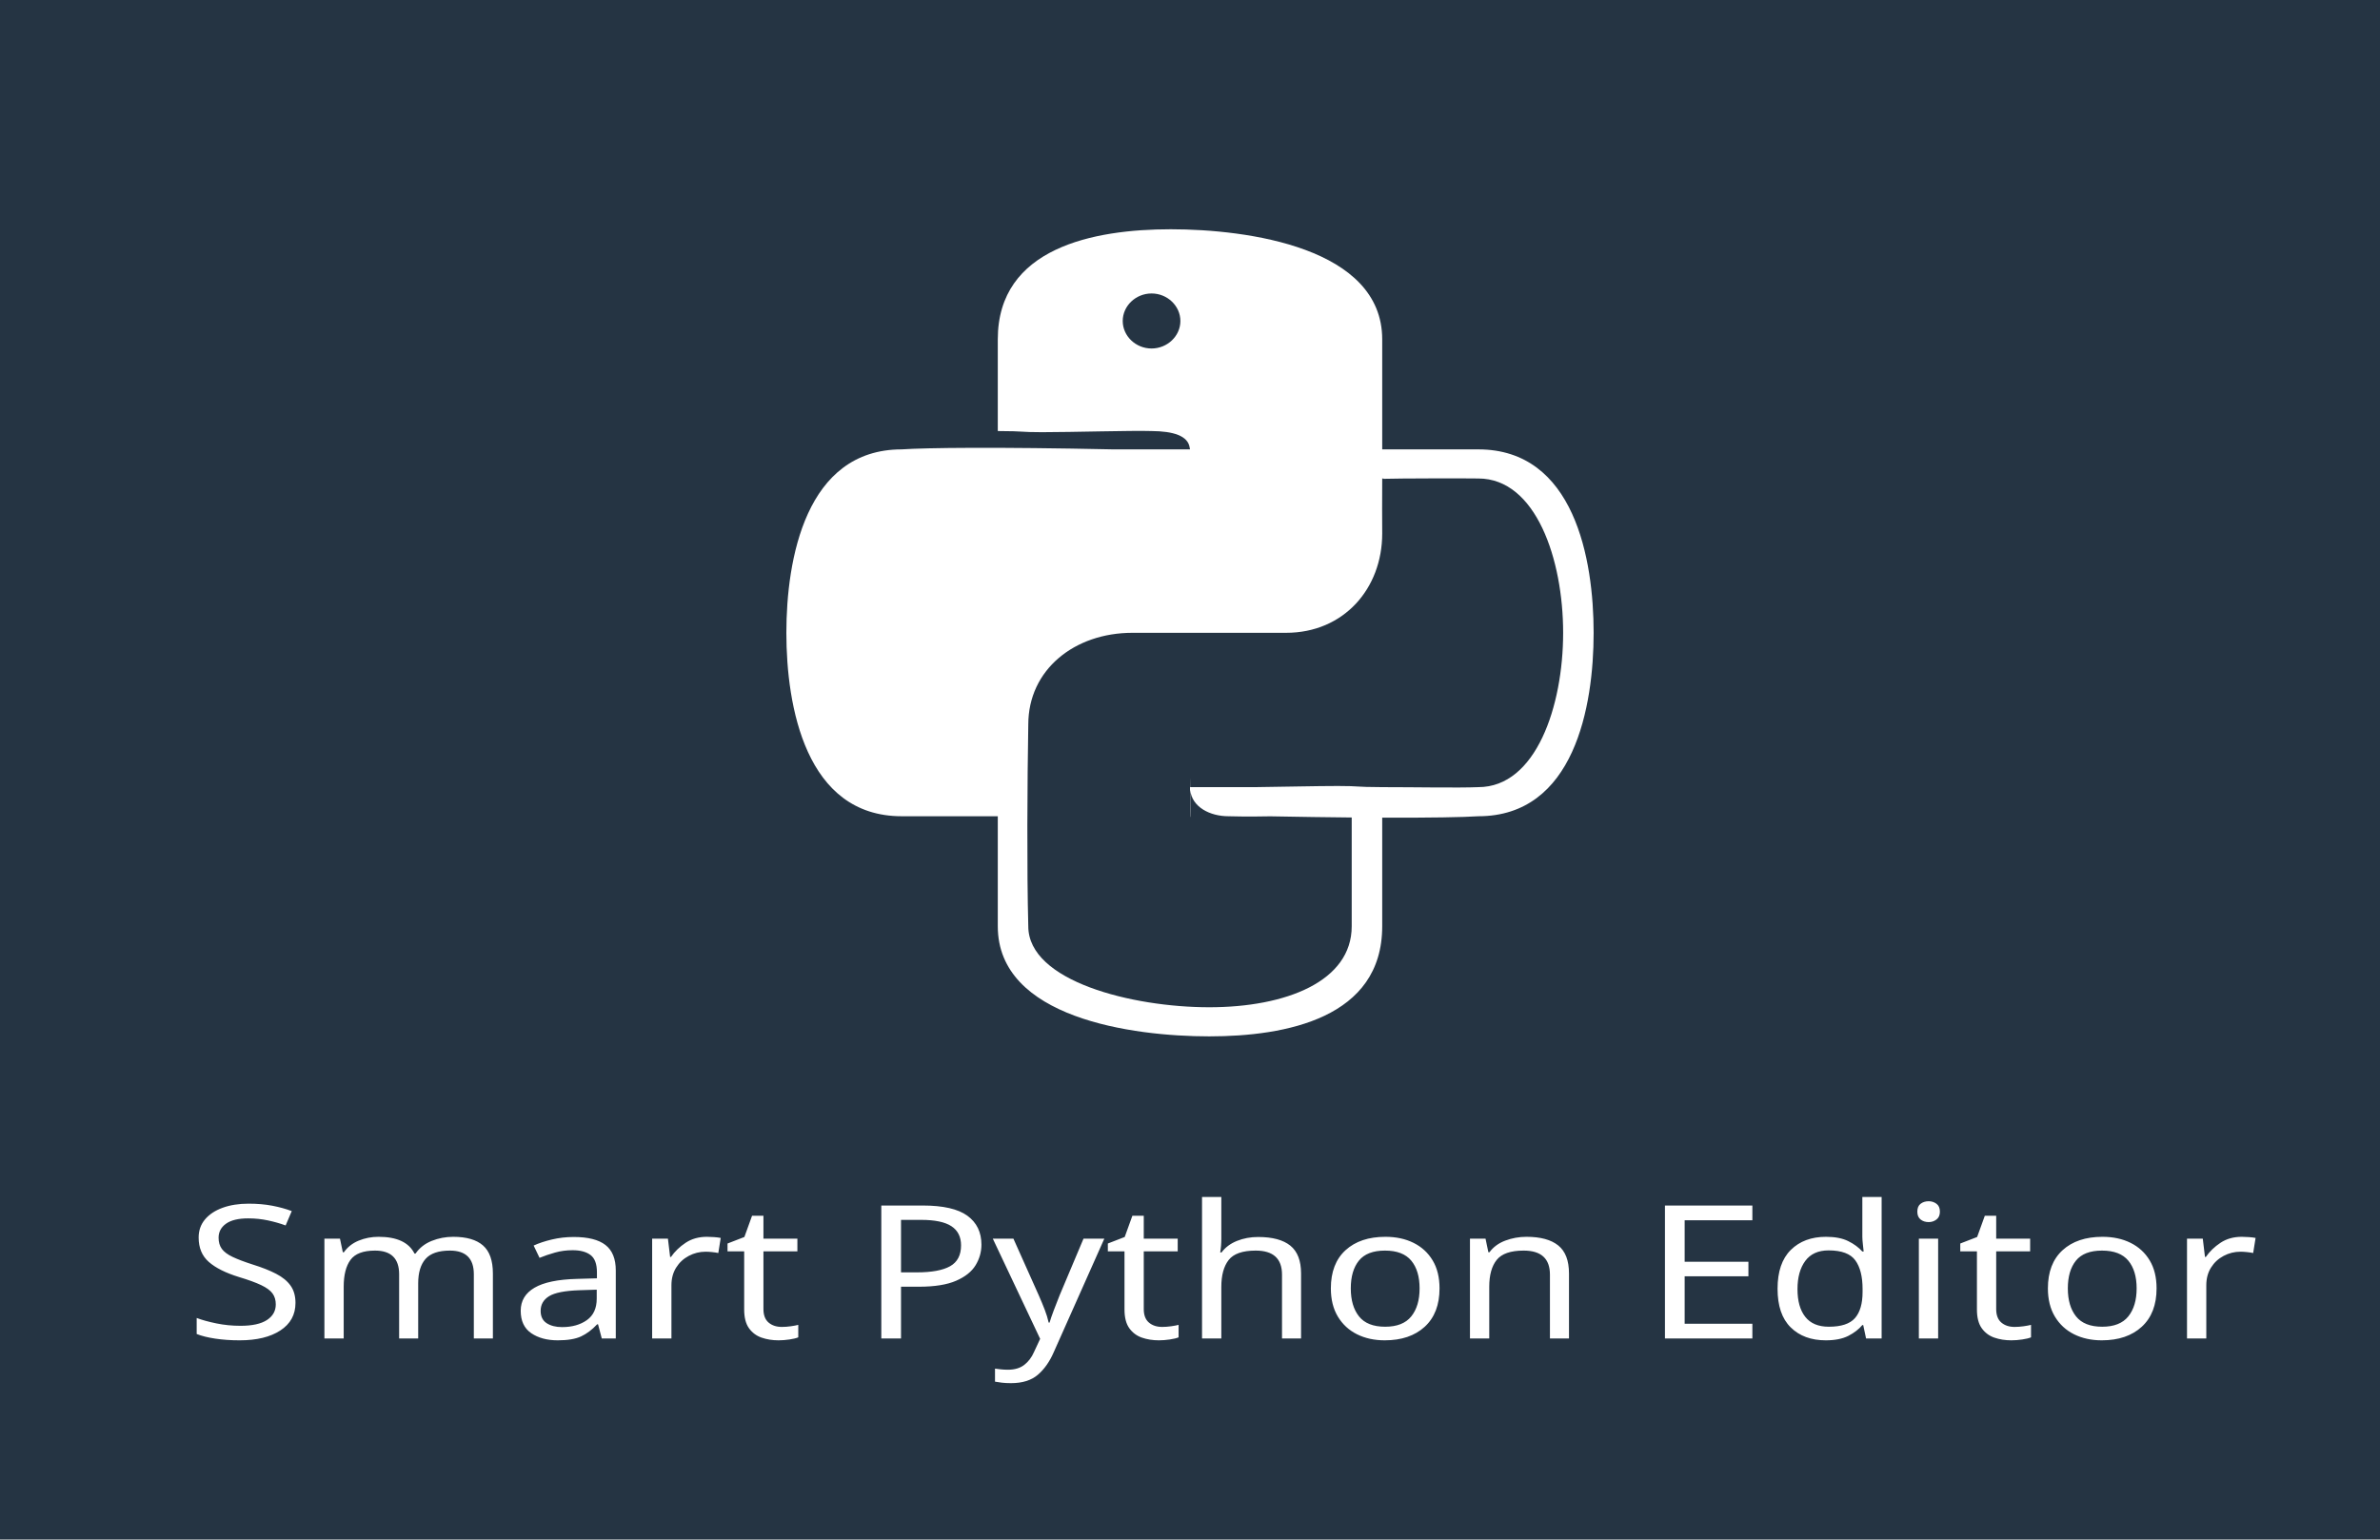
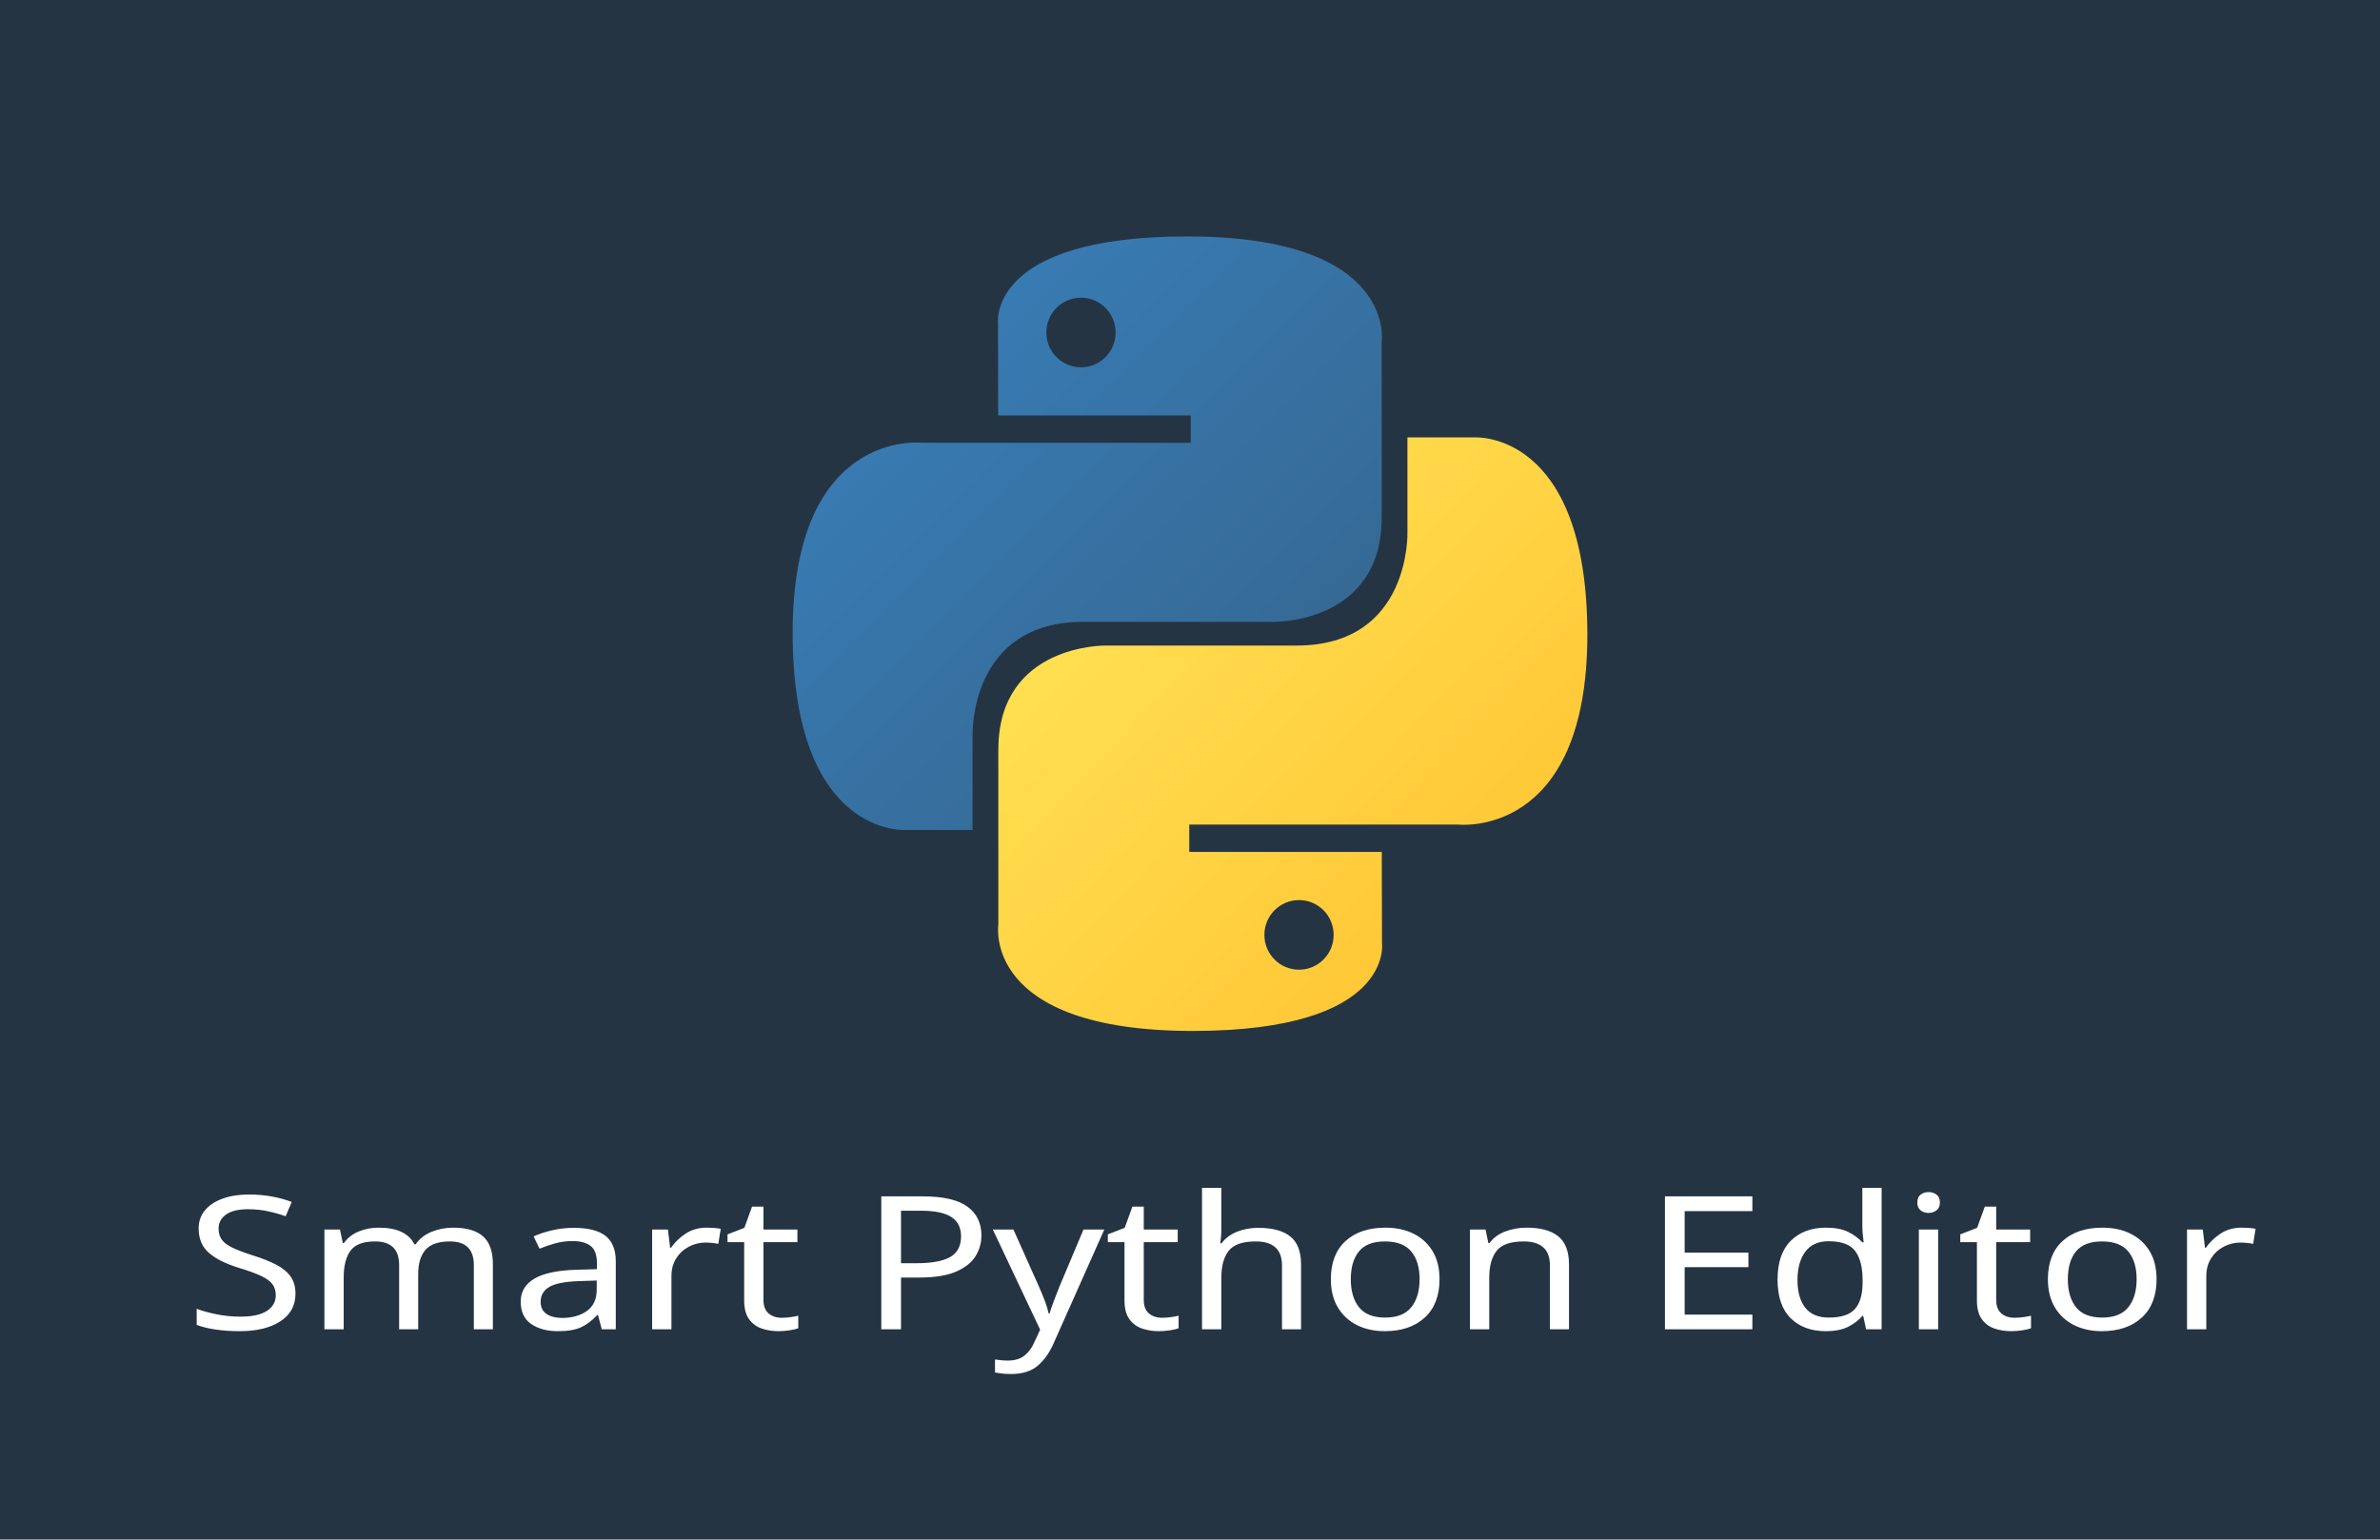
- <svg xmlns="http://www.w3.org/2000/svg" width="1559.988" height="1009.307" id="svg2" version="1.1" style="enable-background:new" xml:space="preserve">
+ <svg xmlns="http://www.w3.org/2000/svg" xmlns:xlink="http://www.w3.org/1999/xlink" width="1559.988" height="1009.307" id="svg2" version="1.1" style="enable-background:new" xml:space="preserve">
  <defs id="defs4">
    <filter style="color-interpolation-filters:sRGB" id="filter866" x="0" y="0" width="1" height="1">
      <feColorMatrix values="0.35 0 0 -0.385 0.325 0 0.35 0 -0.385 0.325 0 0 0.35 -0.385 0.325 0 0 0 1 0" id="feColorMatrix864" />
    </filter>
    <filter style="color-interpolation-filters:sRGB" id="filter1002" x="0" y="0" width="1" height="1">
      <feColorMatrix values="1 0 0 -0.129 -0 0 1 0 -0.129 -0 0 0 1 -0.129 -0 0 0 0 1 0" id="feColorMatrix1000" />
    </filter>
+     <linearGradient xlink:href="#linearGradient9515" id="linearGradient3022" gradientUnits="userSpaceOnUse" x1="55.549" y1="77.07" x2="110.149" y2="131.853" />
+     <linearGradient id="linearGradient9515">
+       <stop id="stop9517" style="stop-color:#387eb8;stop-opacity:1" offset="0" />
+       <stop id="stop9519" style="stop-color:#366994;stop-opacity:1" offset="1" />
+     </linearGradient>
+     <linearGradient xlink:href="#linearGradient11301" id="linearGradient3024" gradientUnits="userSpaceOnUse" x1="89.137" y1="111.921" x2="147.777" y2="168.101" />
+     <linearGradient id="linearGradient11301">
+       <stop id="stop11303" style="stop-color:#ffe052;stop-opacity:1" offset="0" />
+       <stop id="stop11305" style="stop-color:#ffc331;stop-opacity:1" offset="1" />
+     </linearGradient>
  </defs>
  <g id="g7" style="display:inline" transform="translate(-13737.798,-4891.155)">
    <rect style="color:#000000;display:inline;overflow:visible;visibility:visible;fill:#253443;fill-opacity:1;stroke:#0000ff;stroke-width:0.005;stroke-linecap:butt;stroke-linejoin:round;stroke-miterlimit:4;stroke-dasharray:none;stroke-dashoffset:0;stroke-opacity:1;marker:none;enable-background:accumulate" id="rect6" width="1559.984" height="1009.303" x="13737.801" y="4891.158" />
+     <g transform="matrix(4.717238,0,0,4.741934,12024.397,3852.493)" id="g3">
+       <g transform="translate(428.423,184.256)" id="g2-6">
+         <path d="M 99.75,67.469 C 71.718,67.469 73.469,79.625 73.469,79.625 L 73.5,92.219 h 26.75 V 96 H 62.875 c 0,0 -17.938,-2.034 -17.938,26.25 -2e-6,28.284 15.656,27.281 15.656,27.281 h 9.344 v -13.125 c 0,0 -0.504,-15.656 15.406,-15.656 15.91,0 26.531,0 26.531,0 0,0 14.906,0.241 14.906,-14.406 0,-14.647 0,-24.219 0,-24.219 0,-2e-6 2.263,-14.656 -27.031,-14.656 z M 85,75.938 c 2.661,-2e-6 4.812,2.151 4.812,4.812 2e-6,2.661 -2.151,4.812 -4.812,4.812 -2.661,2e-6 -4.812,-2.151 -4.812,-4.812 -2e-6,-2.661 2.151,-4.812 4.812,-4.812 z" id="path1" style="color:#000000;display:inline;overflow:visible;visibility:visible;fill:url(#linearGradient3022);fill-opacity:1;fill-rule:nonzero;stroke:none;stroke-width:1;marker:none" />
+         <path d="m 100.546,177.315 c 28.032,0 26.281,-12.156 26.281,-12.156 l -0.031,-12.594 h -26.75 v -3.781 h 37.375 c 0,0 17.938,2.034 17.938,-26.25 10e-6,-28.284 -15.656,-27.281 -15.656,-27.281 h -9.344 v 13.125 c 0,0 0.504,15.656 -15.406,15.656 -15.91,0 -26.531,0 -26.531,0 0,0 -14.906,-0.241 -14.906,14.406 0,14.647 0,24.219 0,24.219 0,0 -2.263,14.656 27.031,14.656 z m 14.75,-8.469 c -2.661,0 -4.812,-2.151 -4.812,-4.812 0,-2.661 2.151,-4.812 4.812,-4.812 2.661,0 4.812,2.151 4.812,4.812 1e-5,2.661 -2.151,4.812 -4.812,4.812 z" id="path2-7" style="color:#000000;display:inline;overflow:visible;visibility:visible;fill:url(#linearGradient3024);fill-opacity:1;fill-rule:nonzero;stroke:none;stroke-width:1;marker:none" />
+       </g>
+     </g>
  </g>
  <g id="g2" transform="translate(-10550.298,-3206.03)" style="display:inline">
-     <text xml:space="preserve" style="font-style:normal;font-variant:normal;font-weight:normal;font-stretch:normal;line-height:0%;font-family:Capita-Regular;-inkscape-font-specification:Capita-Regular;letter-spacing:0px;word-spacing:0px;fill:#ffffff;fill-opacity:1;stroke:none" x="9839.005" y="4429.204" id="text2" transform="scale(1.084652,0.9219544)">
-       <tspan id="tspan2" x="9839.005" y="4429.204" style="font-size:132.39px;line-height:1.25">Smart Python Editor</tspan>
+     <text xml:space="preserve" style="font-style:normal;font-variant:normal;font-weight:normal;font-stretch:normal;line-height:0%;font-family:Capita-Regular;-inkscape-font-specification:Capita-Regular;letter-spacing:0px;word-spacing:0px;fill:#ffffff;fill-opacity:1;stroke:none" x="9839.005" y="4422.696" id="text2" transform="scale(1.084652,0.9219544)">
+       <tspan id="tspan2" x="9839.005" y="4422.696" style="font-size:132.39px;line-height:1.25">Smart Python Editor</tspan>
    </text>
  </g>
-   <g id="layer13" transform="translate(-729.1475,-430.4186)">
-     <path id="path2" style="fill:#ffffff;fill-opacity:1;stroke-width:42.973" d="m 1496.542,580.724 c -50.394,0 -113.386,12.026 -113.386,72.155 v 60.129 c 19.047,0.069 13.512,0.74 29.036,0.752 19.763,0 58.565,-1.168 71.752,-0.752 14.13,0.103 24.051,3.032 25.024,11.11 0,0.05 8e-4,0.108 0,0.164 0,0.255 0.026,0.473 0.026,0.752 0,0.028 0.026,-0.714 0.026,-0.705 6e-4,0.002 -4e-4,-0.118 0,-0.118 0.026,-0.133 0.047,-0.338 0.122,0.822 h -0.148 -50.246 c -76.213,-1.624 -122.613,-1.082 -138.583,0 -62.992,0 -75.591,72.155 -75.591,120.258 0,48.103 12.598,120.258 75.591,120.258 16.798,-6e-4 8.399,-1.7e-4 25.197,0 h 37.795 v 72.155 c 0,60.129 88.189,72.155 138.583,72.155 50.394,0 113.386,-12.026 113.386,-72.155 v -71.215 c 31.445,0.093 53.395,-0.289 62.992,-0.94 62.992,0 75.591,-72.155 75.591,-120.258 0,-48.103 -12.599,-120.258 -75.591,-120.258 -16.798,5.5e-4 -46.194,1.4e-4 -62.992,0 v -72.155 c 0,-60.129 -88.19,-72.155 -138.584,-72.155 z m -12.598,42.09 c 10.351,-0.005 18.893,8.159 18.898,18.039 0,9.88 -8.547,18.035 -18.898,18.039 -10.35,0.006 -18.894,-8.159 -18.898,-18.039 0,-9.88 8.547,-18.035 18.898,-18.039 z m 152.436,121.229 c 0.068,0.049 -2.527,0.387 0.198,0.282 7.489,-0.289 54.05,-0.374 61.54,-0.212 37.795,0 55.601,53.074 55.601,101.177 0,48.104 -17.806,101.177 -55.601,101.177 -13.004,0.56 -42.361,-0.01 -62.992,0 -19.047,-0.069 -13.512,-0.74 -29.035,-0.752 -13.927,0 -37.026,0.554 -54.232,0.752 h -42.618 c -0.047,-5.769 -0.099,-9.078 -0.099,0 v 19.081 c 0.227,3.556 0.193,-7.329 0.122,-17.319 1.141,11.412 13.09,17.32 25.074,17.319 12.152,0.298 20.218,0.213 27.436,0.047 17.647,0.368 38.976,0.62 53.362,0.775 v 71.333 c 0,36.077 -43.003,53.074 -93.397,53.074 -50.394,0 -118.593,-16.996 -118.593,-53.074 -0.98,-36.696 -0.643,-95.579 0,-132.283 0,-36.077 30.404,-60.129 68.2,-60.129 37.795,-1.1e-4 50.394,-1.1e-4 100.787,0 37.795,0 62.992,-29.022 62.992,-65.1 0,-12.025 -0.148,-18.175 0,-36.077 0.905,-0.081 1.232,-0.086 1.255,-0.071 z" />
-   </g>
+   <g id="layer13" transform="translate(-729.1475,-430.4186)" />
</svg>
